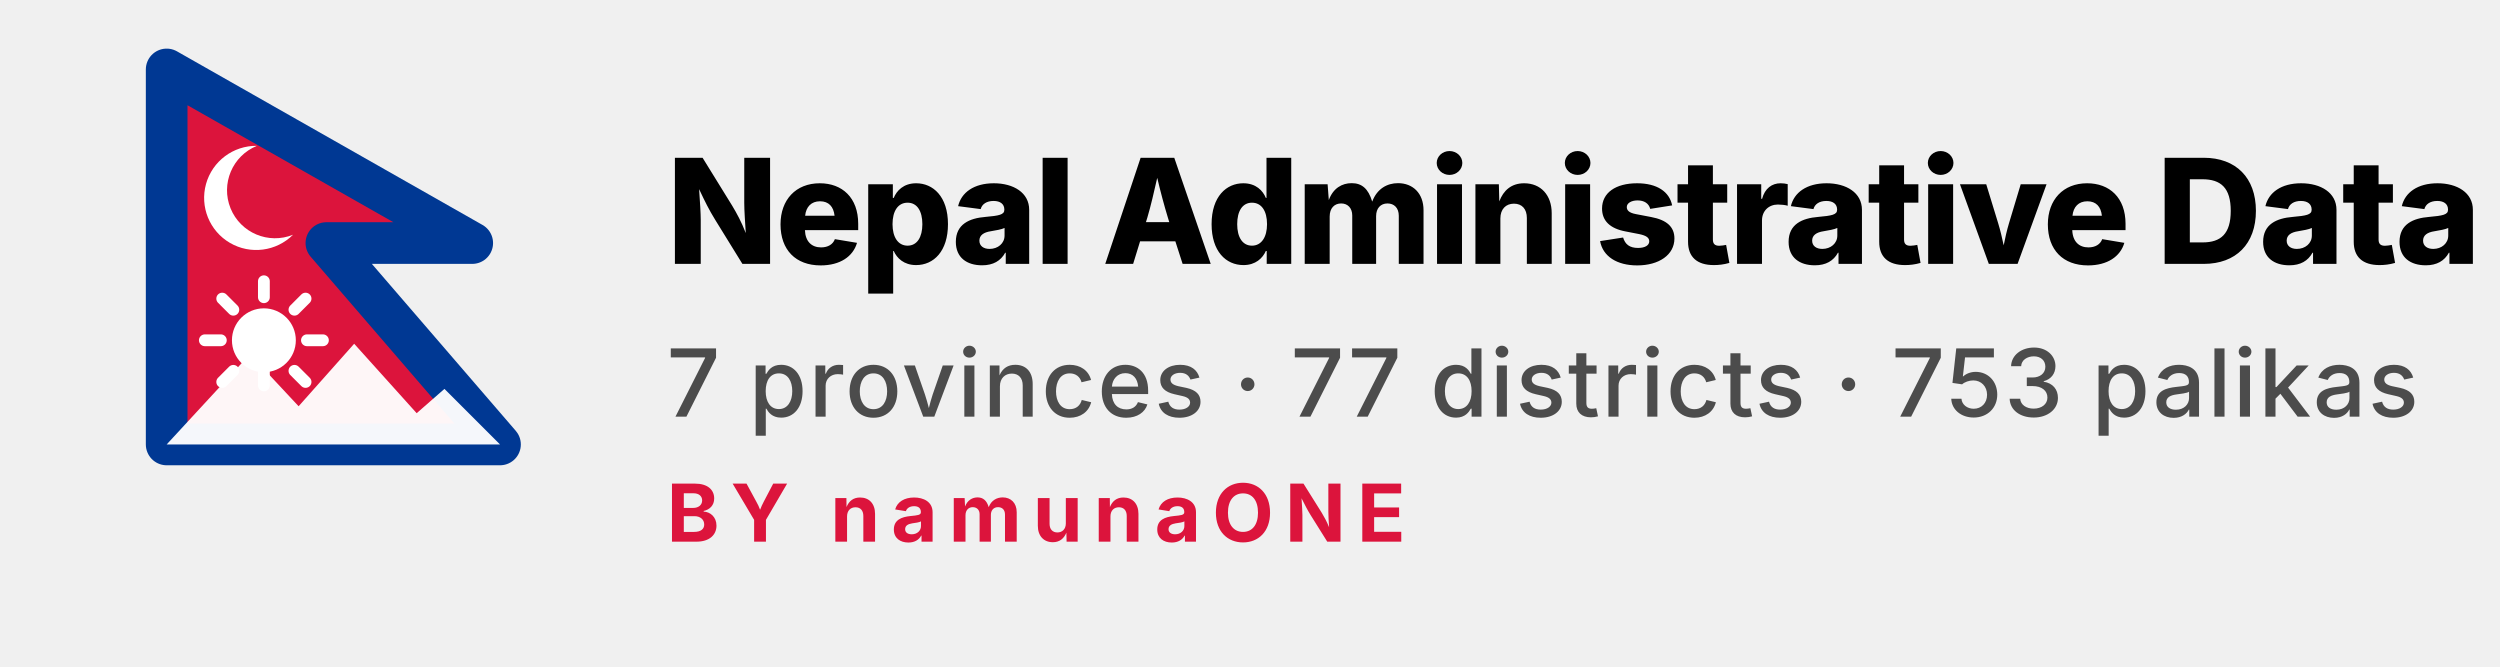
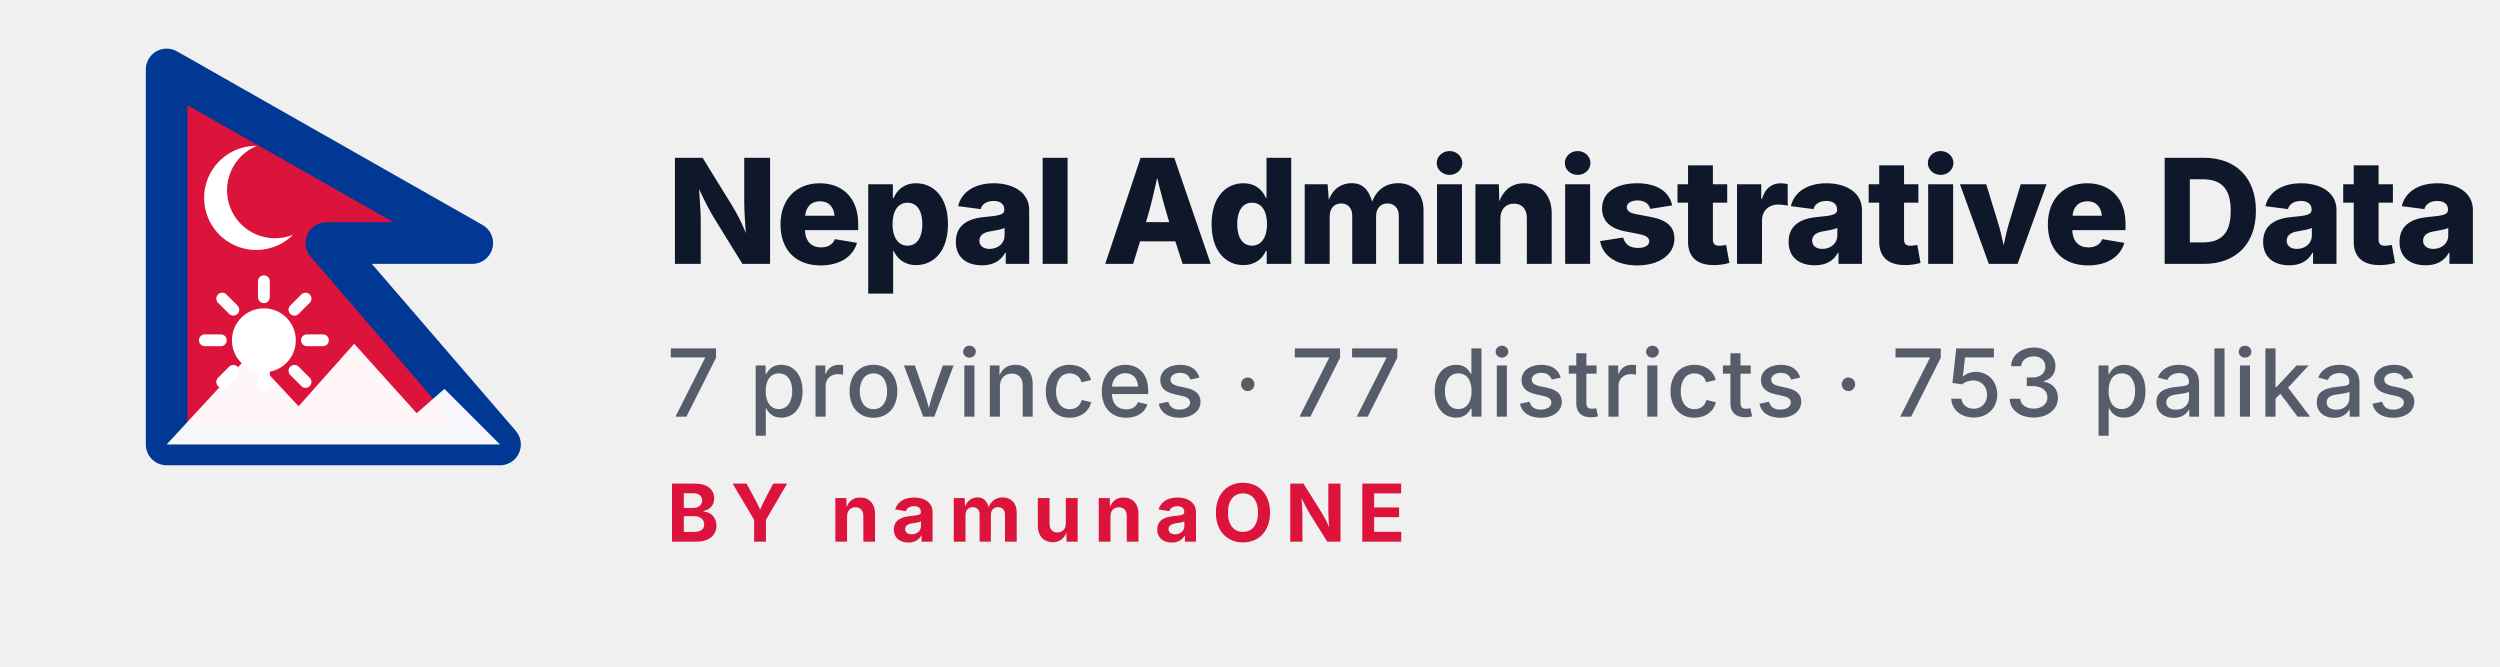
<svg xmlns="http://www.w3.org/2000/svg" viewBox="0 0 360 96" role="img" aria-labelledby="nadFullTitle nadFullDesc">
+   <style>
+     .nad-title { fill: #0f172a; }
+     .nad-sub { fill: #0f172a; opacity: 0.68; }
+     .nad-by { fill: #DC143C; }
+     @media (prefers-color-scheme: dark) {
+       .nad-title { fill: #f8fafc; }
+       .nad-sub { fill: #cbd5e1; opacity: 0.8; }
+       .nad-by { fill: #f87171; }
+     }
+   </style>
  <g transform="translate(4,2)">
    <path d="M20 8 L64 33 L43 33 L68 62 L20 62 Z" fill="#DC143C" stroke="#003893" stroke-width="6" stroke-linejoin="round" stroke-linecap="round" />
    <path d="M33 19 a7.5 7.5 0 1 0 5.2 12.8 A5.8 5.8 0 1 1 33 19 Z" fill="#fff" />
    <g fill="#fff">
      <circle cx="34" cy="47" r="4.6" />
      <g stroke="#fff" stroke-width="1.7" stroke-linecap="round">
        <line x1="34" y1="38.5" x2="34" y2="40.8" />
        <line x1="34" y1="51.2" x2="34" y2="53.5" />
        <line x1="25.5" y1="47" x2="27.8" y2="47" />
        <line x1="40.2" y1="47" x2="42.5" y2="47" />
        <line x1="28" y1="41" x2="29.6" y2="42.6" />
        <line x1="38.4" y1="51.4" x2="40" y2="53" />
        <line x1="40" y1="41" x2="38.4" y2="42.6" />
        <line x1="29.6" y1="51.4" x2="28" y2="53" />
      </g>
    </g>
    <path d="M20 62 L32 49 L39 56.5 L47 47.5 L56 57.5 L60 54 L68 62 Z" fill="#fff" opacity="0.96" />
  </g>
  <g font-family="Inter, system-ui, -apple-system, 'Segoe UI', sans-serif">
-     <text x="96" y="38" font-size="21" font-weight="800" fill="currentColor" letter-spacing="-0.02em">Nepal Administrative Data</text>
-     <text x="96" y="60" font-size="13.5" font-weight="500" fill="currentColor" opacity="0.68" letter-spacing="0.02em">7 provinces · 77 districts · 753 palikas</text>
-     <text x="96" y="78" font-size="11.5" font-weight="700" fill="#DC143C" letter-spacing="0.14em">BY namunaONE</text>
+     <text x="96" y="38" font-size="21" font-weight="800" class="nad-title" letter-spacing="-0.02em">Nepal Administrative Data</text>
+     <text x="96" y="60" font-size="13.5" font-weight="500" class="nad-sub" letter-spacing="0.02em">7 provinces · 77 districts · 753 palikas</text>
+     <text x="96" y="78" font-size="11.5" font-weight="700" class="nad-by" letter-spacing="0.14em">BY namunaONE</text>
  </g>
</svg>
